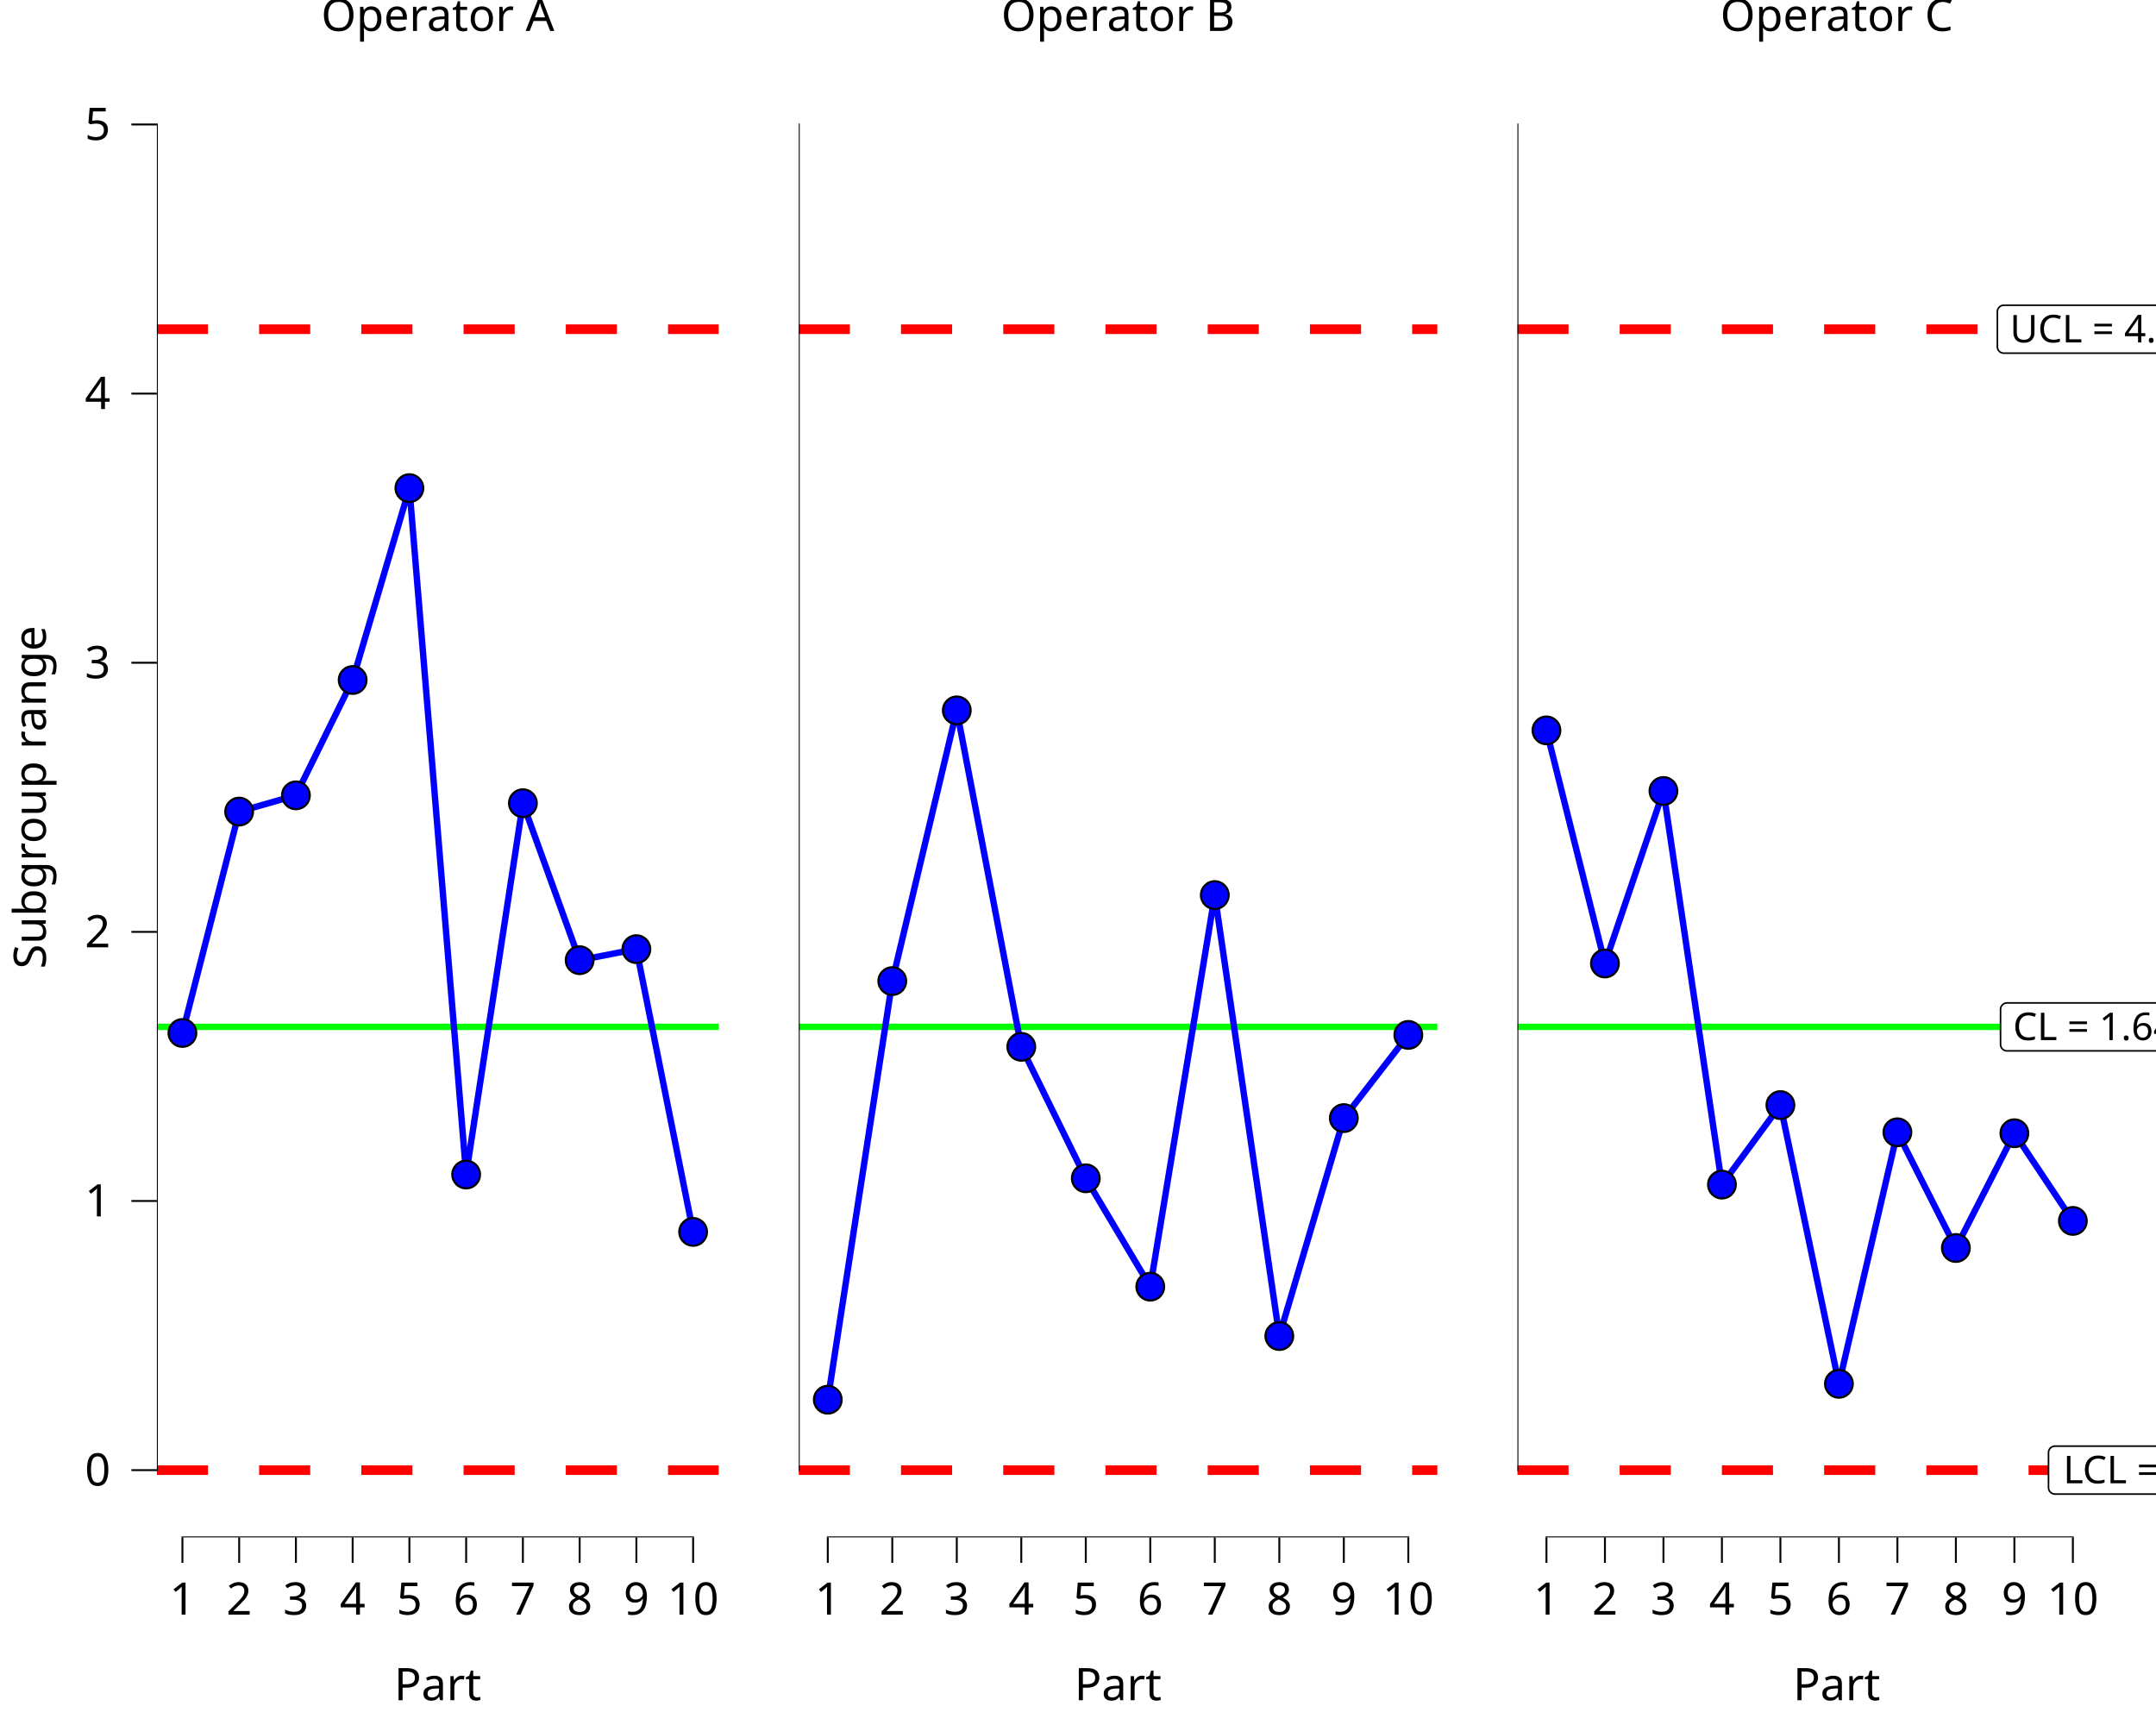
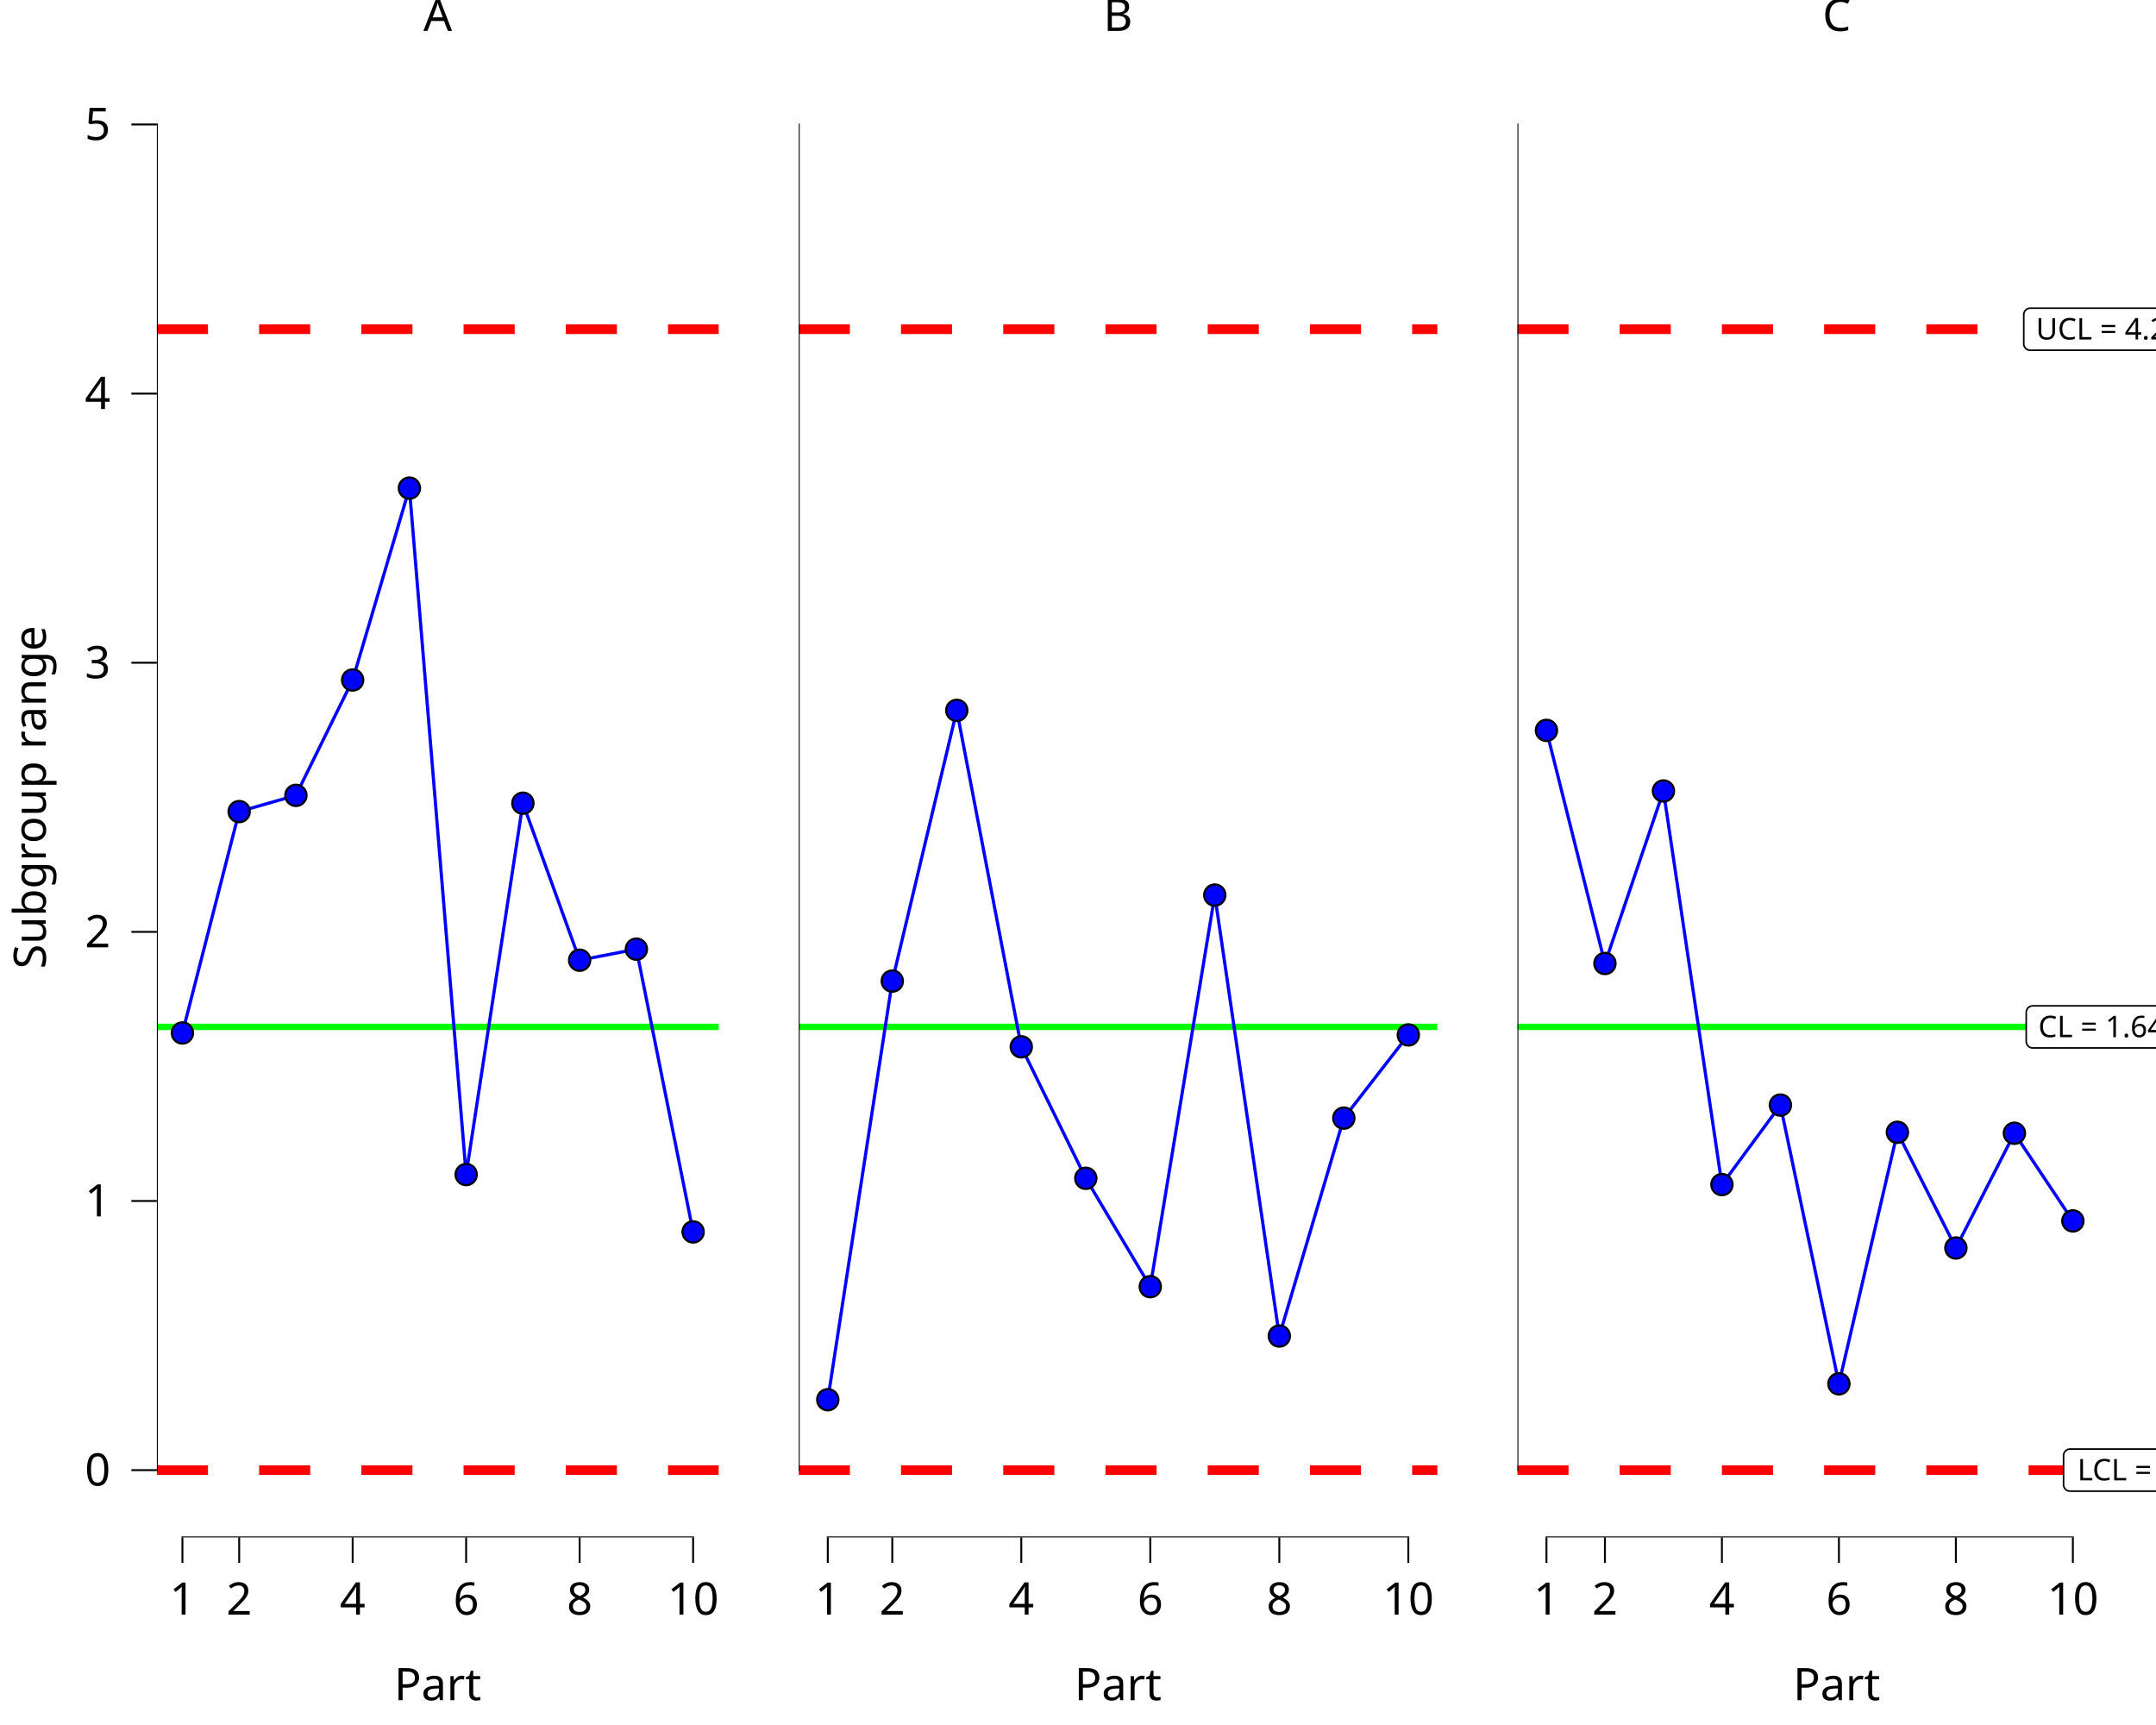
<svg xmlns="http://www.w3.org/2000/svg" class="svglite" data-engine-version="2.0" width="720.00pt" height="576.00pt" viewBox="0 0 720.00 576.00">
  <defs>
    <style type="text/css">
    .svglite line, .svglite polyline, .svglite polygon, .svglite path, .svglite rect, .svglite circle {
      fill: none;
      stroke: #000000;
      stroke-linecap: round;
      stroke-linejoin: round;
      stroke-miterlimit: 10.00;
    }
  </style>
  </defs>
  <rect width="100%" height="100%" style="stroke: none; fill: #FFFFFF;" />
  <defs>
    <clipPath id="cpMC4wMHw3MjAuMDB8MC4wMHw1NzYuMDA=">
      <rect x="0.00" y="0.00" width="720.00" height="576.00" />
    </clipPath>
  </defs>
  <g clip-path="url(#cpMC4wMHw3MjAuMDB8MC4wMHw1NzYuMDA=)">
</g>
  <defs>
    <clipPath id="cpMC4wMHwyNDAuMDB8MC4wMHw1NzYuMDA=">
      <rect x="0.00" y="0.00" width="240.00" height="576.00" />
    </clipPath>
  </defs>
  <g clip-path="url(#cpMC4wMHwyNDAuMDB8MC4wMHw1NzYuMDA=)">
    <rect x="0.00" y="0.00" width="240.00" height="576.00" style="stroke-width: 10.67; stroke: none;" />
  </g>
  <g clip-path="url(#cpMC4wMHw3MjAuMDB8MC4wMHw1NzYuMDA=)">
</g>
  <defs>
    <clipPath id="cpNTIuMzl8MjQwLjAwfDE5LjEwfDUxMy4zNQ==">
      <rect x="52.39" y="19.10" width="187.61" height="494.25" />
    </clipPath>
  </defs>
  <g clip-path="url(#cpNTIuMzl8MjQwLjAwfDE5LjEwfDUxMy4zNQ==)">
    <rect x="52.39" y="19.10" width="187.61" height="494.25" style="stroke-width: 10.67; stroke: none;" />
    <line x1="52.39" y1="342.89" x2="240.00" y2="342.89" style="stroke-width: 2.13; stroke: #00FF00; stroke-linecap: butt;" />
    <line x1="52.39" y1="109.93" x2="240.00" y2="109.93" style="stroke-width: 3.20; stroke: #FF0000; stroke-dasharray: 17.07,17.07; stroke-linecap: butt;" />
    <line x1="52.39" y1="490.89" x2="240.00" y2="490.89" style="stroke-width: 3.20; stroke: #FF0000; stroke-dasharray: 17.07,17.07; stroke-linecap: butt;" />
-     <polyline points="60.92,344.92 79.87,271.00 98.82,265.58 117.77,227.06 136.72,162.99 155.67,392.19 174.62,268.20 193.57,320.62 212.52,316.93 231.47,411.35 " style="stroke-width: 2.13; stroke: #0000FF; stroke-linecap: butt;" />
+     <polyline points="60.92,344.92 79.87,271.00 98.82,265.58 117.77,227.06 136.72,162.99 155.67,392.19 174.62,268.20 193.57,320.62 212.52,316.93 231.47,411.35 " style="stroke-width: 1.07; stroke: #0000FF; stroke-linecap: butt;" />
    <line x1="60.60" y1="513.35" x2="231.79" y2="513.35" style="stroke-width: 0.64; stroke-linecap: butt;" />
    <line x1="52.39" y1="491.20" x2="52.39" y2="41.25" style="stroke-width: 0.64; stroke-linecap: butt;" />
-     <circle cx="60.92" cy="344.92" r="4.62" style="stroke-width: 0.71; fill: #0000FF;" />
-     <circle cx="79.87" cy="271.00" r="4.62" style="stroke-width: 0.71; fill: #0000FF;" />
-     <circle cx="98.82" cy="265.58" r="4.62" style="stroke-width: 0.71; fill: #0000FF;" />
-     <circle cx="117.77" cy="227.06" r="4.62" style="stroke-width: 0.71; fill: #0000FF;" />
-     <circle cx="136.72" cy="162.99" r="4.62" style="stroke-width: 0.71; fill: #0000FF;" />
-     <circle cx="155.67" cy="392.19" r="4.62" style="stroke-width: 0.71; fill: #0000FF;" />
-     <circle cx="174.62" cy="268.20" r="4.62" style="stroke-width: 0.71; fill: #0000FF;" />
-     <circle cx="193.57" cy="320.62" r="4.62" style="stroke-width: 0.71; fill: #0000FF;" />
-     <circle cx="212.52" cy="316.93" r="4.62" style="stroke-width: 0.71; fill: #0000FF;" />
-     <circle cx="231.47" cy="411.35" r="4.62" style="stroke-width: 0.71; fill: #0000FF;" />
+     <circle cx="60.92" cy="344.92" r="3.56" style="stroke-width: 0.71; fill: #0000FF;" />
+     <circle cx="79.87" cy="271.00" r="3.56" style="stroke-width: 0.71; fill: #0000FF;" />
+     <circle cx="98.82" cy="265.58" r="3.56" style="stroke-width: 0.71; fill: #0000FF;" />
+     <circle cx="117.77" cy="227.06" r="3.56" style="stroke-width: 0.71; fill: #0000FF;" />
+     <circle cx="136.72" cy="162.99" r="3.56" style="stroke-width: 0.71; fill: #0000FF;" />
+     <circle cx="155.67" cy="392.19" r="3.56" style="stroke-width: 0.71; fill: #0000FF;" />
+     <circle cx="174.62" cy="268.20" r="3.56" style="stroke-width: 0.71; fill: #0000FF;" />
+     <circle cx="193.57" cy="320.62" r="3.56" style="stroke-width: 0.71; fill: #0000FF;" />
+     <circle cx="212.52" cy="316.93" r="3.56" style="stroke-width: 0.71; fill: #0000FF;" />
+     <circle cx="231.47" cy="411.35" r="3.56" style="stroke-width: 0.71; fill: #0000FF;" />
    <rect x="52.39" y="19.10" width="187.61" height="494.25" style="stroke-width: 0.00; stroke: none;" />
  </g>
  <g clip-path="url(#cpMC4wMHw3MjAuMDB8MC4wMHw1NzYuMDA=)">
    <polyline points="52.39,513.35 52.39,19.10 " style="stroke-width: 0.00; stroke: none; stroke-linecap: butt;" />
    <text x="36.91" y="496.05" text-anchor="end" style="font-size: 15.00px; font-family: sans;" textLength="8.34px" lengthAdjust="spacingAndGlyphs">0</text>
    <text x="36.91" y="406.18" text-anchor="end" style="font-size: 15.00px; font-family: sans;" textLength="8.34px" lengthAdjust="spacingAndGlyphs">1</text>
    <text x="36.91" y="316.32" text-anchor="end" style="font-size: 15.00px; font-family: sans;" textLength="8.34px" lengthAdjust="spacingAndGlyphs">2</text>
    <text x="36.91" y="226.46" text-anchor="end" style="font-size: 15.00px; font-family: sans;" textLength="8.34px" lengthAdjust="spacingAndGlyphs">3</text>
    <text x="36.91" y="136.59" text-anchor="end" style="font-size: 15.00px; font-family: sans;" textLength="8.34px" lengthAdjust="spacingAndGlyphs">4</text>
    <text x="36.91" y="46.73" text-anchor="end" style="font-size: 15.00px; font-family: sans;" textLength="8.34px" lengthAdjust="spacingAndGlyphs">5</text>
    <polyline points="43.88,490.89 52.39,490.89 " style="stroke-width: 0.64; stroke-linecap: butt;" />
    <polyline points="43.88,401.02 52.39,401.02 " style="stroke-width: 0.64; stroke-linecap: butt;" />
    <polyline points="43.88,311.16 52.39,311.16 " style="stroke-width: 0.64; stroke-linecap: butt;" />
    <polyline points="43.88,221.30 52.39,221.30 " style="stroke-width: 0.64; stroke-linecap: butt;" />
    <polyline points="43.88,131.43 52.39,131.43 " style="stroke-width: 0.64; stroke-linecap: butt;" />
    <polyline points="43.88,41.57 52.39,41.57 " style="stroke-width: 0.64; stroke-linecap: butt;" />
    <polyline points="52.39,513.35 240.00,513.35 " style="stroke-width: 0.00; stroke: none; stroke-linecap: butt;" />
    <polyline points="60.92,521.85 60.92,513.35 " style="stroke-width: 0.64; stroke-linecap: butt;" />
    <polyline points="79.87,521.85 79.87,513.35 " style="stroke-width: 0.64; stroke-linecap: butt;" />
-     <polyline points="98.82,521.85 98.82,513.35 " style="stroke-width: 0.64; stroke-linecap: butt;" />
    <polyline points="117.77,521.85 117.77,513.35 " style="stroke-width: 0.64; stroke-linecap: butt;" />
-     <polyline points="136.72,521.85 136.72,513.35 " style="stroke-width: 0.64; stroke-linecap: butt;" />
    <polyline points="155.67,521.85 155.67,513.35 " style="stroke-width: 0.64; stroke-linecap: butt;" />
-     <polyline points="174.62,521.85 174.62,513.35 " style="stroke-width: 0.64; stroke-linecap: butt;" />
    <polyline points="193.57,521.85 193.57,513.35 " style="stroke-width: 0.64; stroke-linecap: butt;" />
-     <polyline points="212.52,521.85 212.52,513.35 " style="stroke-width: 0.64; stroke-linecap: butt;" />
    <polyline points="231.47,521.85 231.47,513.35 " style="stroke-width: 0.64; stroke-linecap: butt;" />
    <text x="60.92" y="539.15" text-anchor="middle" style="font-size: 15.00px; font-family: sans;" textLength="8.34px" lengthAdjust="spacingAndGlyphs">1</text>
    <text x="79.87" y="539.15" text-anchor="middle" style="font-size: 15.00px; font-family: sans;" textLength="8.34px" lengthAdjust="spacingAndGlyphs">2</text>
-     <text x="98.82" y="539.15" text-anchor="middle" style="font-size: 15.00px; font-family: sans;" textLength="8.34px" lengthAdjust="spacingAndGlyphs">3</text>
    <text x="117.77" y="539.15" text-anchor="middle" style="font-size: 15.00px; font-family: sans;" textLength="8.34px" lengthAdjust="spacingAndGlyphs">4</text>
-     <text x="136.72" y="539.15" text-anchor="middle" style="font-size: 15.00px; font-family: sans;" textLength="8.34px" lengthAdjust="spacingAndGlyphs">5</text>
    <text x="155.67" y="539.15" text-anchor="middle" style="font-size: 15.00px; font-family: sans;" textLength="8.34px" lengthAdjust="spacingAndGlyphs">6</text>
-     <text x="174.62" y="539.15" text-anchor="middle" style="font-size: 15.00px; font-family: sans;" textLength="8.34px" lengthAdjust="spacingAndGlyphs">7</text>
    <text x="193.57" y="539.15" text-anchor="middle" style="font-size: 15.00px; font-family: sans;" textLength="8.34px" lengthAdjust="spacingAndGlyphs">8</text>
-     <text x="212.52" y="539.15" text-anchor="middle" style="font-size: 15.00px; font-family: sans;" textLength="8.34px" lengthAdjust="spacingAndGlyphs">9</text>
    <text x="231.47" y="539.15" text-anchor="middle" style="font-size: 15.00px; font-family: sans;" textLength="16.69px" lengthAdjust="spacingAndGlyphs">10</text>
    <text x="146.19" y="567.72" text-anchor="middle" style="font-size: 15.00px; font-family: sans;" textLength="27.51px" lengthAdjust="spacingAndGlyphs">Part</text>
    <text transform="translate(15.30,266.23) rotate(-90)" text-anchor="middle" style="font-size: 15.00px; font-family: sans;" textLength="107.60px" lengthAdjust="spacingAndGlyphs">Subgroup range</text>
-     <text x="146.19" y="10.32" text-anchor="middle" style="font-size: 15.00px; font-family: sans;" textLength="73.38px" lengthAdjust="spacingAndGlyphs">Operator A</text>
+     <text x="146.19" y="10.32" text-anchor="middle" style="font-size: 15.00px; font-family: sans;" textLength="10.01px" lengthAdjust="spacingAndGlyphs">A</text>
  </g>
  <defs>
    <clipPath id="cpMjQwLjAwfDQ4MC4wMHwwLjAwfDU3Ni4wMA==">
      <rect x="240.00" y="0.00" width="240.00" height="576.00" />
    </clipPath>
  </defs>
  <g clip-path="url(#cpMjQwLjAwfDQ4MC4wMHwwLjAwfDU3Ni4wMA==)">
    <rect x="240.00" y="0.00" width="240.00" height="576.00" style="stroke-width: 10.67; stroke: none;" />
  </g>
  <g clip-path="url(#cpMC4wMHw3MjAuMDB8MC4wMHw1NzYuMDA=)">
</g>
  <defs>
    <clipPath id="cpMjY2Ljc1fDQ4MC4wMHwxOS4xMHw1MTMuMzU=">
      <rect x="266.75" y="19.10" width="213.25" height="494.25" />
    </clipPath>
  </defs>
  <g clip-path="url(#cpMjY2Ljc1fDQ4MC4wMHwxOS4xMHw1MTMuMzU=)">
    <rect x="266.75" y="19.10" width="213.25" height="494.25" style="stroke-width: 10.67; stroke: none;" />
    <line x1="266.75" y1="342.89" x2="480.00" y2="342.89" style="stroke-width: 2.13; stroke: #00FF00; stroke-linecap: butt;" />
    <line x1="266.75" y1="109.93" x2="480.00" y2="109.93" style="stroke-width: 3.20; stroke: #FF0000; stroke-dasharray: 17.07,17.07; stroke-linecap: butt;" />
    <line x1="266.75" y1="490.89" x2="480.00" y2="490.89" style="stroke-width: 3.20; stroke: #FF0000; stroke-dasharray: 17.07,17.07; stroke-linecap: butt;" />
-     <polyline points="276.44,467.38 297.98,327.60 319.52,237.20 341.06,349.55 362.60,393.45 384.14,429.64 405.68,298.88 427.23,446.12 448.77,373.35 470.31,345.57 " style="stroke-width: 2.13; stroke: #0000FF; stroke-linecap: butt;" />
+     <polyline points="276.44,467.38 297.98,327.60 319.52,237.20 341.06,349.55 362.60,393.45 384.14,429.64 405.68,298.88 427.23,446.12 448.77,373.35 470.31,345.57 " style="stroke-width: 1.07; stroke: #0000FF; stroke-linecap: butt;" />
    <line x1="276.12" y1="513.35" x2="470.63" y2="513.35" style="stroke-width: 0.64; stroke-linecap: butt;" />
    <line x1="266.75" y1="491.20" x2="266.75" y2="41.25" style="stroke-width: 0.64; stroke-linecap: butt;" />
-     <circle cx="276.44" cy="467.38" r="4.62" style="stroke-width: 0.71; fill: #0000FF;" />
-     <circle cx="297.98" cy="327.60" r="4.62" style="stroke-width: 0.71; fill: #0000FF;" />
-     <circle cx="319.52" cy="237.20" r="4.62" style="stroke-width: 0.71; fill: #0000FF;" />
-     <circle cx="341.06" cy="349.55" r="4.62" style="stroke-width: 0.71; fill: #0000FF;" />
-     <circle cx="362.60" cy="393.45" r="4.62" style="stroke-width: 0.71; fill: #0000FF;" />
-     <circle cx="384.14" cy="429.64" r="4.62" style="stroke-width: 0.71; fill: #0000FF;" />
-     <circle cx="405.68" cy="298.88" r="4.62" style="stroke-width: 0.71; fill: #0000FF;" />
-     <circle cx="427.23" cy="446.12" r="4.62" style="stroke-width: 0.71; fill: #0000FF;" />
-     <circle cx="448.77" cy="373.35" r="4.62" style="stroke-width: 0.71; fill: #0000FF;" />
-     <circle cx="470.31" cy="345.57" r="4.62" style="stroke-width: 0.71; fill: #0000FF;" />
+     <circle cx="276.44" cy="467.38" r="3.56" style="stroke-width: 0.71; fill: #0000FF;" />
+     <circle cx="297.98" cy="327.60" r="3.56" style="stroke-width: 0.71; fill: #0000FF;" />
+     <circle cx="319.52" cy="237.20" r="3.56" style="stroke-width: 0.71; fill: #0000FF;" />
+     <circle cx="341.06" cy="349.55" r="3.56" style="stroke-width: 0.71; fill: #0000FF;" />
+     <circle cx="362.60" cy="393.45" r="3.56" style="stroke-width: 0.71; fill: #0000FF;" />
+     <circle cx="384.14" cy="429.64" r="3.56" style="stroke-width: 0.71; fill: #0000FF;" />
+     <circle cx="405.68" cy="298.88" r="3.56" style="stroke-width: 0.71; fill: #0000FF;" />
+     <circle cx="427.23" cy="446.12" r="3.56" style="stroke-width: 0.71; fill: #0000FF;" />
+     <circle cx="448.77" cy="373.35" r="3.56" style="stroke-width: 0.71; fill: #0000FF;" />
+     <circle cx="470.31" cy="345.57" r="3.56" style="stroke-width: 0.71; fill: #0000FF;" />
    <rect x="266.75" y="19.10" width="213.25" height="494.25" style="stroke-width: 0.00; stroke: none;" />
  </g>
  <g clip-path="url(#cpMC4wMHw3MjAuMDB8MC4wMHw1NzYuMDA=)">
    <polyline points="266.75,513.35 480.00,513.35 " style="stroke-width: 0.00; stroke: none; stroke-linecap: butt;" />
    <polyline points="276.44,521.85 276.44,513.35 " style="stroke-width: 0.64; stroke-linecap: butt;" />
    <polyline points="297.98,521.85 297.98,513.35 " style="stroke-width: 0.64; stroke-linecap: butt;" />
-     <polyline points="319.52,521.85 319.52,513.35 " style="stroke-width: 0.64; stroke-linecap: butt;" />
    <polyline points="341.06,521.85 341.06,513.35 " style="stroke-width: 0.64; stroke-linecap: butt;" />
-     <polyline points="362.60,521.85 362.60,513.35 " style="stroke-width: 0.64; stroke-linecap: butt;" />
    <polyline points="384.14,521.85 384.14,513.35 " style="stroke-width: 0.64; stroke-linecap: butt;" />
-     <polyline points="405.68,521.85 405.68,513.35 " style="stroke-width: 0.64; stroke-linecap: butt;" />
    <polyline points="427.23,521.85 427.23,513.35 " style="stroke-width: 0.64; stroke-linecap: butt;" />
-     <polyline points="448.77,521.85 448.77,513.35 " style="stroke-width: 0.64; stroke-linecap: butt;" />
    <polyline points="470.31,521.85 470.31,513.35 " style="stroke-width: 0.64; stroke-linecap: butt;" />
    <text x="276.44" y="539.15" text-anchor="middle" style="font-size: 15.00px; font-family: sans;" textLength="8.34px" lengthAdjust="spacingAndGlyphs">1</text>
    <text x="297.98" y="539.15" text-anchor="middle" style="font-size: 15.00px; font-family: sans;" textLength="8.34px" lengthAdjust="spacingAndGlyphs">2</text>
-     <text x="319.52" y="539.15" text-anchor="middle" style="font-size: 15.00px; font-family: sans;" textLength="8.34px" lengthAdjust="spacingAndGlyphs">3</text>
    <text x="341.06" y="539.15" text-anchor="middle" style="font-size: 15.00px; font-family: sans;" textLength="8.34px" lengthAdjust="spacingAndGlyphs">4</text>
-     <text x="362.60" y="539.15" text-anchor="middle" style="font-size: 15.00px; font-family: sans;" textLength="8.34px" lengthAdjust="spacingAndGlyphs">5</text>
    <text x="384.14" y="539.15" text-anchor="middle" style="font-size: 15.00px; font-family: sans;" textLength="8.34px" lengthAdjust="spacingAndGlyphs">6</text>
-     <text x="405.68" y="539.15" text-anchor="middle" style="font-size: 15.00px; font-family: sans;" textLength="8.34px" lengthAdjust="spacingAndGlyphs">7</text>
    <text x="427.23" y="539.15" text-anchor="middle" style="font-size: 15.00px; font-family: sans;" textLength="8.34px" lengthAdjust="spacingAndGlyphs">8</text>
-     <text x="448.77" y="539.15" text-anchor="middle" style="font-size: 15.00px; font-family: sans;" textLength="8.34px" lengthAdjust="spacingAndGlyphs">9</text>
    <text x="470.31" y="539.15" text-anchor="middle" style="font-size: 15.00px; font-family: sans;" textLength="16.69px" lengthAdjust="spacingAndGlyphs">10</text>
    <text x="373.37" y="567.72" text-anchor="middle" style="font-size: 15.00px; font-family: sans;" textLength="27.51px" lengthAdjust="spacingAndGlyphs">Part</text>
-     <text x="373.37" y="10.32" text-anchor="middle" style="font-size: 15.00px; font-family: sans;" textLength="73.38px" lengthAdjust="spacingAndGlyphs">Operator B</text>
+     <text x="373.37" y="10.32" text-anchor="middle" style="font-size: 15.00px; font-family: sans;" textLength="10.01px" lengthAdjust="spacingAndGlyphs">B</text>
  </g>
  <defs>
    <clipPath id="cpNDgwLjAwfDcyMC4wMHwwLjAwfDU3Ni4wMA==">
      <rect x="480.00" y="0.00" width="240.00" height="576.00" />
    </clipPath>
  </defs>
  <g clip-path="url(#cpNDgwLjAwfDcyMC4wMHwwLjAwfDU3Ni4wMA==)">
    <rect x="480.00" y="0.00" width="240.00" height="576.00" style="stroke-width: 10.67; stroke: none;" />
  </g>
  <g clip-path="url(#cpMC4wMHw3MjAuMDB8MC4wMHw1NzYuMDA=)">
</g>
  <defs>
    <clipPath id="cpNTA2Ljc1fDcyMC4wMHwxOS4xMHw1MTMuMzU=">
      <rect x="506.75" y="19.10" width="213.25" height="494.25" />
    </clipPath>
  </defs>
  <g clip-path="url(#cpNTA2Ljc1fDcyMC4wMHwxOS4xMHw1MTMuMzU=)">
    <rect x="506.75" y="19.10" width="213.25" height="494.25" style="stroke-width: 10.67; stroke: none;" />
    <line x1="506.75" y1="342.89" x2="720.00" y2="342.89" style="stroke-width: 2.13; stroke: #00FF00; stroke-linecap: butt;" />
    <line x1="506.75" y1="109.93" x2="720.00" y2="109.93" style="stroke-width: 3.20; stroke: #FF0000; stroke-dasharray: 17.07,17.07; stroke-linecap: butt;" />
    <line x1="506.75" y1="490.89" x2="720.00" y2="490.89" style="stroke-width: 3.20; stroke: #FF0000; stroke-dasharray: 17.07,17.07; stroke-linecap: butt;" />
-     <polygon points="670.24,350.90 750.37,350.90 750.29,350.90 750.63,350.88 750.97,350.81 751.30,350.69 751.60,350.52 751.87,350.30 752.10,350.04 752.29,349.74 752.42,349.42 752.51,349.09 752.53,348.74 752.53,348.74 752.53,337.05 752.53,337.05 752.51,336.70 752.42,336.36 752.29,336.04 752.10,335.75 751.87,335.49 751.60,335.27 751.30,335.10 750.97,334.97 750.63,334.90 750.37,334.89 670.24,334.89 670.50,334.90 670.15,334.89 669.81,334.93 669.47,335.03 669.16,335.18 668.87,335.37 668.62,335.62 668.41,335.89 668.25,336.20 668.14,336.53 668.09,336.87 668.08,337.05 668.08,348.74 668.09,348.57 668.09,348.91 668.14,349.26 668.25,349.59 668.41,349.89 668.62,350.17 668.87,350.41 669.16,350.61 669.47,350.76 669.81,350.86 670.15,350.90 " style="stroke-width: 0.53; fill: #FFFFFF;" />
-     <text x="710.31" y="347.30" text-anchor="middle" style="font-size: 12.80px; font-family: sans;" textLength="77.25px" lengthAdjust="spacingAndGlyphs">CL = 1.64685</text>
-     <polygon points="669.18,117.93 751.44,117.93 751.35,117.93 751.70,117.92 752.04,117.85 752.36,117.72 752.66,117.55 752.93,117.33 753.16,117.07 753.35,116.78 753.49,116.46 753.57,116.12 753.60,115.77 753.60,115.77 753.60,104.08 753.60,104.08 753.57,103.73 753.49,103.40 753.35,103.08 753.16,102.78 752.93,102.52 752.66,102.30 752.36,102.13 752.04,102.01 751.70,101.94 751.44,101.92 669.18,101.92 669.44,101.94 669.09,101.92 668.74,101.97 668.41,102.06 668.10,102.21 667.81,102.41 667.56,102.65 667.35,102.93 667.19,103.23 667.08,103.56 667.02,103.91 667.02,104.08 667.02,115.77 667.02,115.60 667.02,115.95 667.08,116.29 667.19,116.62 667.35,116.93 667.56,117.21 667.81,117.45 668.10,117.64 668.41,117.79 668.74,117.89 669.09,117.93 " style="stroke-width: 0.53; fill: #FFFFFF;" />
-     <text x="710.31" y="114.33" text-anchor="middle" style="font-size: 12.80px; font-family: sans;" textLength="79.38px" lengthAdjust="spacingAndGlyphs">UCL = 4.2393</text>
-     <polygon points="686.26,498.89 734.35,498.89 734.26,498.89 734.61,498.88 734.95,498.81 735.28,498.68 735.58,498.51 735.85,498.29 736.08,498.03 736.26,497.73 736.40,497.41 736.48,497.08 736.51,496.73 736.51,496.73 736.51,485.04 736.51,485.04 736.48,484.69 736.40,484.36 736.26,484.04 736.08,483.74 735.85,483.48 735.58,483.26 735.28,483.09 734.95,482.96 734.61,482.90 734.35,482.88 686.26,482.88 686.52,482.90 686.17,482.88 685.83,482.92 685.50,483.02 685.18,483.17 684.90,483.37 684.64,483.61 684.44,483.88 684.27,484.19 684.16,484.52 684.11,484.87 684.10,485.04 684.10,496.73 684.11,496.56 684.11,496.90 684.16,497.25 684.27,497.58 684.44,497.89 684.64,498.16 684.90,498.40 685.18,498.60 685.50,498.75 685.83,498.85 686.17,498.89 " style="stroke-width: 0.53; fill: #FFFFFF;" />
-     <text x="710.31" y="495.29" text-anchor="middle" style="font-size: 12.80px; font-family: sans;" textLength="45.21px" lengthAdjust="spacingAndGlyphs">LCL = 0</text>
-     <polyline points="516.44,243.88 535.97,321.72 555.51,264.12 575.04,395.55 594.57,369.00 614.11,462.08 633.64,378.09 653.17,416.72 672.71,378.41 692.24,407.68 " style="stroke-width: 2.13; stroke: #0000FF; stroke-linecap: butt;" />
+     <polygon points="678.82,349.92 741.79,349.92 741.70,349.92 742.05,349.90 742.39,349.84 742.72,349.71 743.02,349.54 743.29,349.32 743.52,349.06 743.70,348.76 743.84,348.44 743.92,348.11 743.95,347.76 743.95,347.76 743.95,338.03 743.95,338.03 743.92,337.68 743.84,337.34 743.70,337.02 743.52,336.73 743.29,336.47 743.02,336.25 742.72,336.08 742.39,335.95 742.05,335.88 741.79,335.87 678.82,335.87 679.08,335.88 678.74,335.87 678.39,335.91 678.06,336.01 677.74,336.16 677.46,336.35 677.21,336.59 677.00,336.87 676.84,337.18 676.73,337.51 676.67,337.85 676.66,338.03 676.66,347.76 676.67,347.59 676.67,347.93 676.73,348.28 676.84,348.61 677.00,348.92 677.21,349.19 677.46,349.43 677.74,349.63 678.06,349.78 678.39,349.88 678.74,349.92 " style="stroke-width: 0.53; fill: #FFFFFF;" />
+     <text x="710.31" y="346.32" text-anchor="middle" style="font-size: 9.96px; font-family: sans;" textLength="60.09px" lengthAdjust="spacingAndGlyphs">CL = 1.64685</text>
+     <polygon points="678.00,116.95 742.62,116.95 742.53,116.95 742.88,116.94 743.22,116.87 743.54,116.75 743.84,116.57 744.11,116.35 744.34,116.09 744.53,115.80 744.67,115.48 744.75,115.14 744.78,114.79 744.78,114.79 744.78,105.06 744.78,105.06 744.75,104.71 744.67,104.38 744.53,104.06 744.34,103.76 744.11,103.50 743.84,103.28 743.54,103.11 743.22,102.99 742.88,102.92 742.62,102.90 678.00,102.90 678.26,102.92 677.91,102.90 677.56,102.94 677.23,103.04 676.92,103.19 676.63,103.39 676.38,103.63 676.17,103.91 676.01,104.21 675.90,104.54 675.84,104.89 675.84,105.06 675.84,114.79 675.84,114.62 675.84,114.97 675.90,115.31 676.01,115.64 676.17,115.95 676.38,116.23 676.63,116.47 676.92,116.66 677.23,116.81 677.56,116.91 677.91,116.95 " style="stroke-width: 0.53; fill: #FFFFFF;" />
+     <text x="710.31" y="113.35" text-anchor="middle" style="font-size: 9.96px; font-family: sans;" textLength="61.74px" lengthAdjust="spacingAndGlyphs">UCL = 4.2393</text>
+     <polygon points="691.29,497.91 729.33,497.91 729.24,497.91 729.59,497.90 729.93,497.83 730.25,497.70 730.56,497.53 730.82,497.31 731.06,497.05 731.24,496.76 731.38,496.44 731.46,496.10 731.49,495.75 731.49,495.75 731.49,486.02 731.49,486.02 731.46,485.67 731.38,485.33 731.24,485.01 731.06,484.72 730.82,484.46 730.56,484.24 730.25,484.07 729.93,483.94 729.59,483.87 729.33,483.86 691.29,483.86 691.55,483.87 691.20,483.86 690.85,483.90 690.52,484.00 690.21,484.15 689.92,484.35 689.67,484.59 689.46,484.86 689.30,485.17 689.19,485.50 689.13,485.84 689.13,486.02 689.13,495.75 689.13,495.58 689.13,495.93 689.19,496.27 689.30,496.60 689.46,496.91 689.67,497.18 689.92,497.42 690.21,497.62 690.52,497.77 690.85,497.87 691.20,497.91 " style="stroke-width: 0.53; fill: #FFFFFF;" />
+     <text x="710.31" y="494.31" text-anchor="middle" style="font-size: 9.96px; font-family: sans;" textLength="35.16px" lengthAdjust="spacingAndGlyphs">LCL = 0</text>
+     <polyline points="516.44,243.88 535.97,321.72 555.51,264.12 575.04,395.55 594.57,369.00 614.11,462.08 633.64,378.09 653.17,416.72 672.71,378.41 692.24,407.68 " style="stroke-width: 1.07; stroke: #0000FF; stroke-linecap: butt;" />
    <line x1="516.12" y1="513.35" x2="692.56" y2="513.35" style="stroke-width: 0.64; stroke-linecap: butt;" />
    <line x1="506.75" y1="491.20" x2="506.75" y2="41.25" style="stroke-width: 0.64; stroke-linecap: butt;" />
-     <circle cx="516.44" cy="243.88" r="4.62" style="stroke-width: 0.71; fill: #0000FF;" />
-     <circle cx="535.97" cy="321.72" r="4.62" style="stroke-width: 0.71; fill: #0000FF;" />
-     <circle cx="555.51" cy="264.12" r="4.62" style="stroke-width: 0.71; fill: #0000FF;" />
-     <circle cx="575.04" cy="395.55" r="4.62" style="stroke-width: 0.71; fill: #0000FF;" />
-     <circle cx="594.57" cy="369.00" r="4.62" style="stroke-width: 0.71; fill: #0000FF;" />
-     <circle cx="614.11" cy="462.08" r="4.62" style="stroke-width: 0.71; fill: #0000FF;" />
-     <circle cx="633.64" cy="378.09" r="4.62" style="stroke-width: 0.71; fill: #0000FF;" />
-     <circle cx="653.17" cy="416.72" r="4.62" style="stroke-width: 0.71; fill: #0000FF;" />
-     <circle cx="672.71" cy="378.41" r="4.62" style="stroke-width: 0.71; fill: #0000FF;" />
-     <circle cx="692.24" cy="407.68" r="4.62" style="stroke-width: 0.71; fill: #0000FF;" />
+     <circle cx="516.44" cy="243.88" r="3.56" style="stroke-width: 0.71; fill: #0000FF;" />
+     <circle cx="535.97" cy="321.72" r="3.56" style="stroke-width: 0.71; fill: #0000FF;" />
+     <circle cx="555.51" cy="264.12" r="3.56" style="stroke-width: 0.71; fill: #0000FF;" />
+     <circle cx="575.04" cy="395.55" r="3.56" style="stroke-width: 0.71; fill: #0000FF;" />
+     <circle cx="594.57" cy="369.00" r="3.56" style="stroke-width: 0.71; fill: #0000FF;" />
+     <circle cx="614.11" cy="462.08" r="3.56" style="stroke-width: 0.71; fill: #0000FF;" />
+     <circle cx="633.64" cy="378.09" r="3.56" style="stroke-width: 0.71; fill: #0000FF;" />
+     <circle cx="653.17" cy="416.72" r="3.56" style="stroke-width: 0.71; fill: #0000FF;" />
+     <circle cx="672.71" cy="378.41" r="3.56" style="stroke-width: 0.71; fill: #0000FF;" />
+     <circle cx="692.24" cy="407.68" r="3.56" style="stroke-width: 0.71; fill: #0000FF;" />
    <rect x="506.75" y="19.10" width="213.25" height="494.25" style="stroke-width: 0.00; stroke: none;" />
  </g>
  <g clip-path="url(#cpMC4wMHw3MjAuMDB8MC4wMHw1NzYuMDA=)">
    <polyline points="506.75,513.35 720.00,513.35 " style="stroke-width: 0.00; stroke: none; stroke-linecap: butt;" />
    <polyline points="516.44,521.85 516.44,513.35 " style="stroke-width: 0.64; stroke-linecap: butt;" />
    <polyline points="535.97,521.85 535.97,513.35 " style="stroke-width: 0.64; stroke-linecap: butt;" />
-     <polyline points="555.51,521.85 555.51,513.35 " style="stroke-width: 0.64; stroke-linecap: butt;" />
    <polyline points="575.04,521.85 575.04,513.35 " style="stroke-width: 0.64; stroke-linecap: butt;" />
-     <polyline points="594.57,521.85 594.57,513.35 " style="stroke-width: 0.64; stroke-linecap: butt;" />
    <polyline points="614.11,521.85 614.11,513.35 " style="stroke-width: 0.64; stroke-linecap: butt;" />
-     <polyline points="633.64,521.85 633.64,513.35 " style="stroke-width: 0.64; stroke-linecap: butt;" />
    <polyline points="653.17,521.85 653.17,513.35 " style="stroke-width: 0.64; stroke-linecap: butt;" />
-     <polyline points="672.71,521.85 672.71,513.35 " style="stroke-width: 0.64; stroke-linecap: butt;" />
    <polyline points="692.24,521.85 692.24,513.35 " style="stroke-width: 0.64; stroke-linecap: butt;" />
    <text x="516.44" y="539.15" text-anchor="middle" style="font-size: 15.00px; font-family: sans;" textLength="8.34px" lengthAdjust="spacingAndGlyphs">1</text>
    <text x="535.97" y="539.15" text-anchor="middle" style="font-size: 15.00px; font-family: sans;" textLength="8.34px" lengthAdjust="spacingAndGlyphs">2</text>
-     <text x="555.51" y="539.15" text-anchor="middle" style="font-size: 15.00px; font-family: sans;" textLength="8.34px" lengthAdjust="spacingAndGlyphs">3</text>
    <text x="575.04" y="539.15" text-anchor="middle" style="font-size: 15.00px; font-family: sans;" textLength="8.34px" lengthAdjust="spacingAndGlyphs">4</text>
-     <text x="594.57" y="539.15" text-anchor="middle" style="font-size: 15.00px; font-family: sans;" textLength="8.34px" lengthAdjust="spacingAndGlyphs">5</text>
    <text x="614.11" y="539.15" text-anchor="middle" style="font-size: 15.00px; font-family: sans;" textLength="8.34px" lengthAdjust="spacingAndGlyphs">6</text>
-     <text x="633.64" y="539.15" text-anchor="middle" style="font-size: 15.00px; font-family: sans;" textLength="8.34px" lengthAdjust="spacingAndGlyphs">7</text>
    <text x="653.17" y="539.15" text-anchor="middle" style="font-size: 15.00px; font-family: sans;" textLength="8.34px" lengthAdjust="spacingAndGlyphs">8</text>
-     <text x="672.71" y="539.15" text-anchor="middle" style="font-size: 15.00px; font-family: sans;" textLength="8.34px" lengthAdjust="spacingAndGlyphs">9</text>
    <text x="692.24" y="539.15" text-anchor="middle" style="font-size: 15.00px; font-family: sans;" textLength="16.69px" lengthAdjust="spacingAndGlyphs">10</text>
    <text x="613.37" y="567.72" text-anchor="middle" style="font-size: 15.00px; font-family: sans;" textLength="27.51px" lengthAdjust="spacingAndGlyphs">Part</text>
-     <text x="613.37" y="10.32" text-anchor="middle" style="font-size: 15.00px; font-family: sans;" textLength="74.20px" lengthAdjust="spacingAndGlyphs">Operator C</text>
+     <text x="613.37" y="10.32" text-anchor="middle" style="font-size: 15.00px; font-family: sans;" textLength="10.84px" lengthAdjust="spacingAndGlyphs">C</text>
  </g>
</svg>
